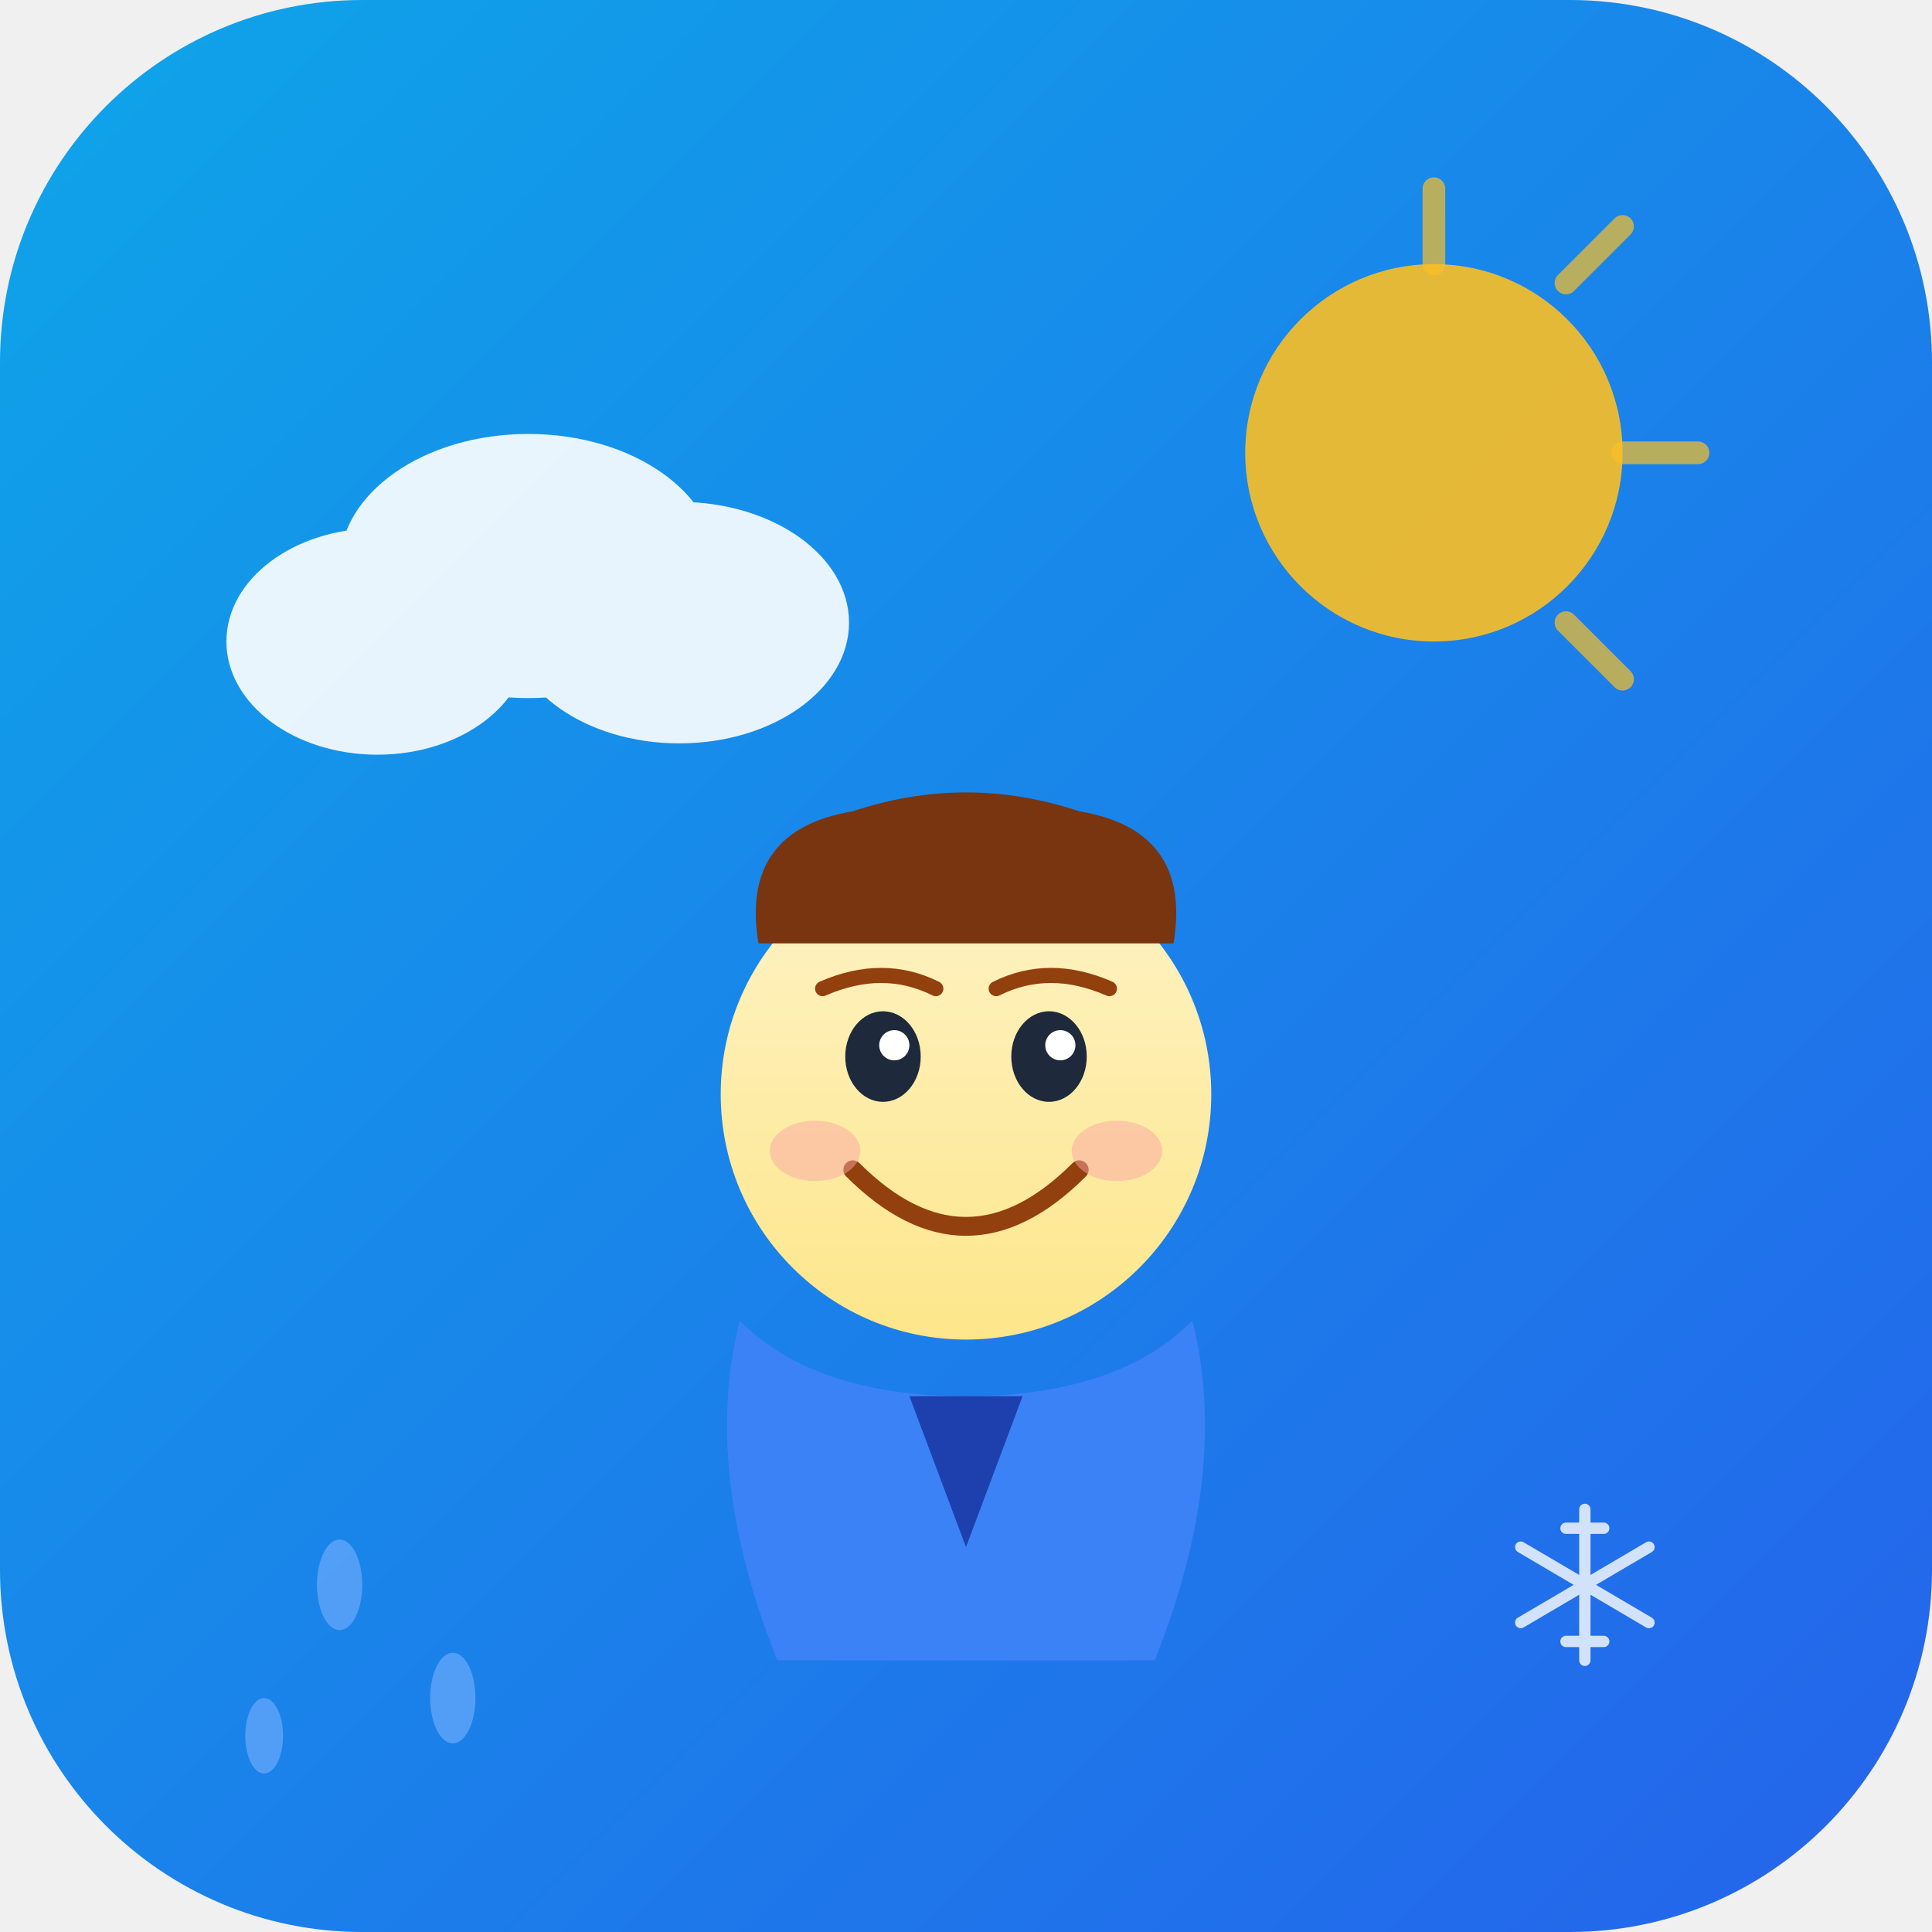
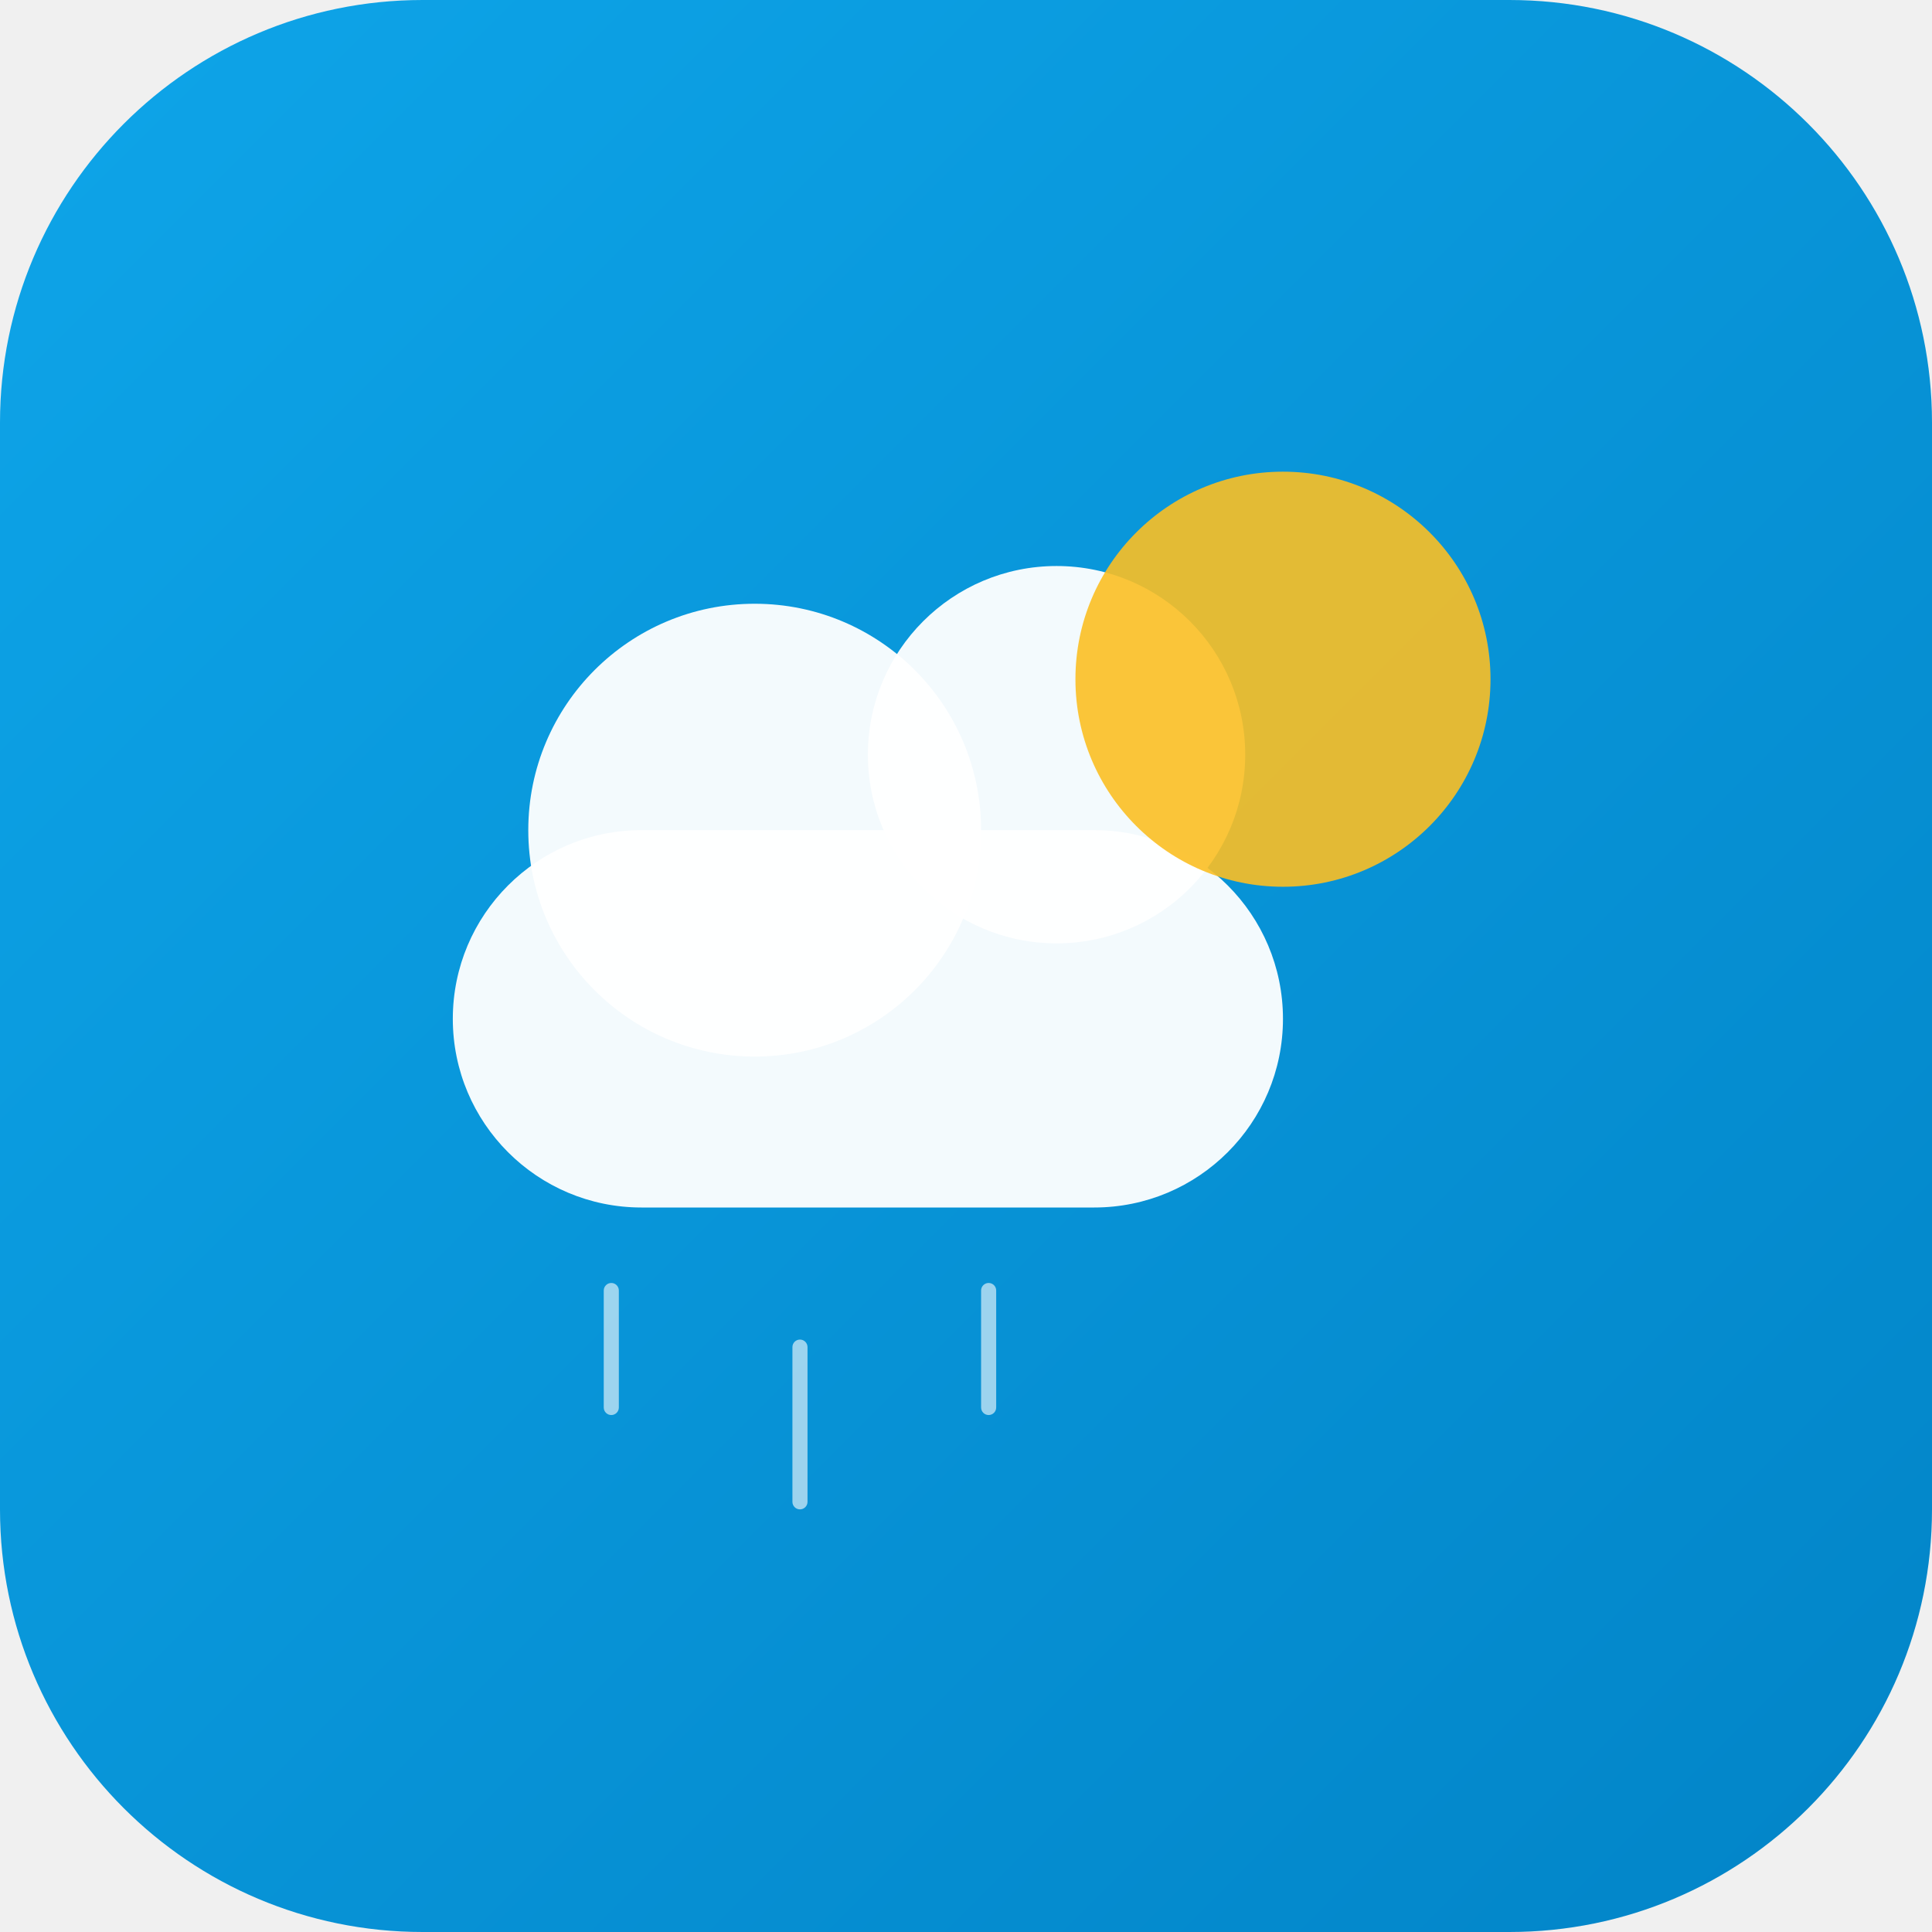
<svg xmlns="http://www.w3.org/2000/svg" viewBox="0 0 512 512">
  <defs>
    <linearGradient id="bg" x1="0%" y1="0%" x2="100%" y2="100%">
      <stop offset="0%" style="stop-color:#0ea5e9" />
-       <stop offset="100%" style="stop-color:#2563eb" />
-     </linearGradient>
-     <linearGradient id="face" x1="0%" y1="0%" x2="0%" y2="100%">
-       <stop offset="0%" style="stop-color:#fef3c7" />
-       <stop offset="100%" style="stop-color:#fde68a" />
+       <stop offset="100%" style="stop-color:#0284c7" />
    </linearGradient>
  </defs>
-   <rect width="512" height="512" rx="96" fill="url(#bg)" />
-   <circle cx="380" cy="120" r="50" fill="#fbbf24" opacity="0.9" />
-   <g stroke="#fbbf24" stroke-width="6" stroke-linecap="round" opacity="0.7">
-     <line x1="380" y1="50" x2="380" y2="70" />
-     <line x1="430" y1="120" x2="450" y2="120" />
-     <line x1="415" y1="75" x2="430" y2="60" />
-     <line x1="415" y1="165" x2="430" y2="180" />
+   <rect width="512" height="512" rx="112" fill="url(#bg)" />
+   <g fill="white">
+     <rect x="120" y="220" width="220" height="100" rx="50" opacity="0.95" />
+     <circle cx="200" cy="220" r="60" opacity="0.95" />
+     <circle cx="280" cy="200" r="50" opacity="0.95" />
  </g>
-   <g fill="white" opacity="0.9">
-     <ellipse cx="140" cy="150" rx="50" ry="35" />
-     <ellipse cx="100" cy="170" rx="40" ry="30" />
-     <ellipse cx="180" cy="165" rx="45" ry="32" />
-   </g>
-   <g transform="translate(256, 290)">
-     <path d="M-60,60 Q-70,100 -50,150 L50,150 Q70,100 60,60 Q40,80 0,80 Q-40,80 -60,60" fill="#3b82f6" />
-     <path d="M-15,80 L0,120 L15,80 Z" fill="#1e40af" />
-     <circle cx="0" cy="0" r="65" fill="url(#face)" />
-     <ellipse cx="-22" cy="-10" rx="10" ry="12" fill="#1e293b" />
-     <ellipse cx="22" cy="-10" rx="10" ry="12" fill="#1e293b" />
-     <circle cx="-19" cy="-13" r="4" fill="white" />
-     <circle cx="25" cy="-13" r="4" fill="white" />
-     <path d="M-38,-28 Q-22,-35 -8,-28" stroke="#92400e" stroke-width="4" fill="none" stroke-linecap="round" />
-     <path d="M8,-28 Q22,-35 38,-28" stroke="#92400e" stroke-width="4" fill="none" stroke-linecap="round" />
-     <path d="M-30,20 Q0,50 30,20" stroke="#92400e" stroke-width="5" fill="none" stroke-linecap="round" />
-     <ellipse cx="-40" cy="15" rx="12" ry="8" fill="#fca5a5" opacity="0.5" />
-     <ellipse cx="40" cy="15" rx="12" ry="8" fill="#fca5a5" opacity="0.5" />
-     <path d="M-55,-40 Q-60,-70 -30,-75 Q0,-85 30,-75 Q60,-70 55,-40" fill="#78350f" />
-   </g>
-   <g fill="#60a5fa" opacity="0.8">
-     <ellipse cx="90" cy="420" rx="6" ry="12" />
-     <ellipse cx="120" cy="450" rx="6" ry="12" />
-     <ellipse cx="70" cy="460" rx="5" ry="10" />
-   </g>
-   <g stroke="white" stroke-width="3" stroke-linecap="round" opacity="0.8" transform="translate(420, 420)">
-     <line x1="0" y1="-20" x2="0" y2="20" />
-     <line x1="-17" y1="-10" x2="17" y2="10" />
-     <line x1="-17" y1="10" x2="17" y2="-10" />
-     <line x1="-5" y1="-15" x2="5" y2="-15" />
-     <line x1="-5" y1="15" x2="5" y2="15" />
+   <circle cx="340" cy="180" r="55" fill="#fbbf24" opacity="0.9" />
+   <g fill="white" opacity="0.6">
+     <rect x="160" y="340" width="4" height="35" rx="2" />
+     <rect x="210" y="355" width="4" height="45" rx="2" />
+     <rect x="260" y="340" width="4" height="35" rx="2" />
  </g>
</svg>
